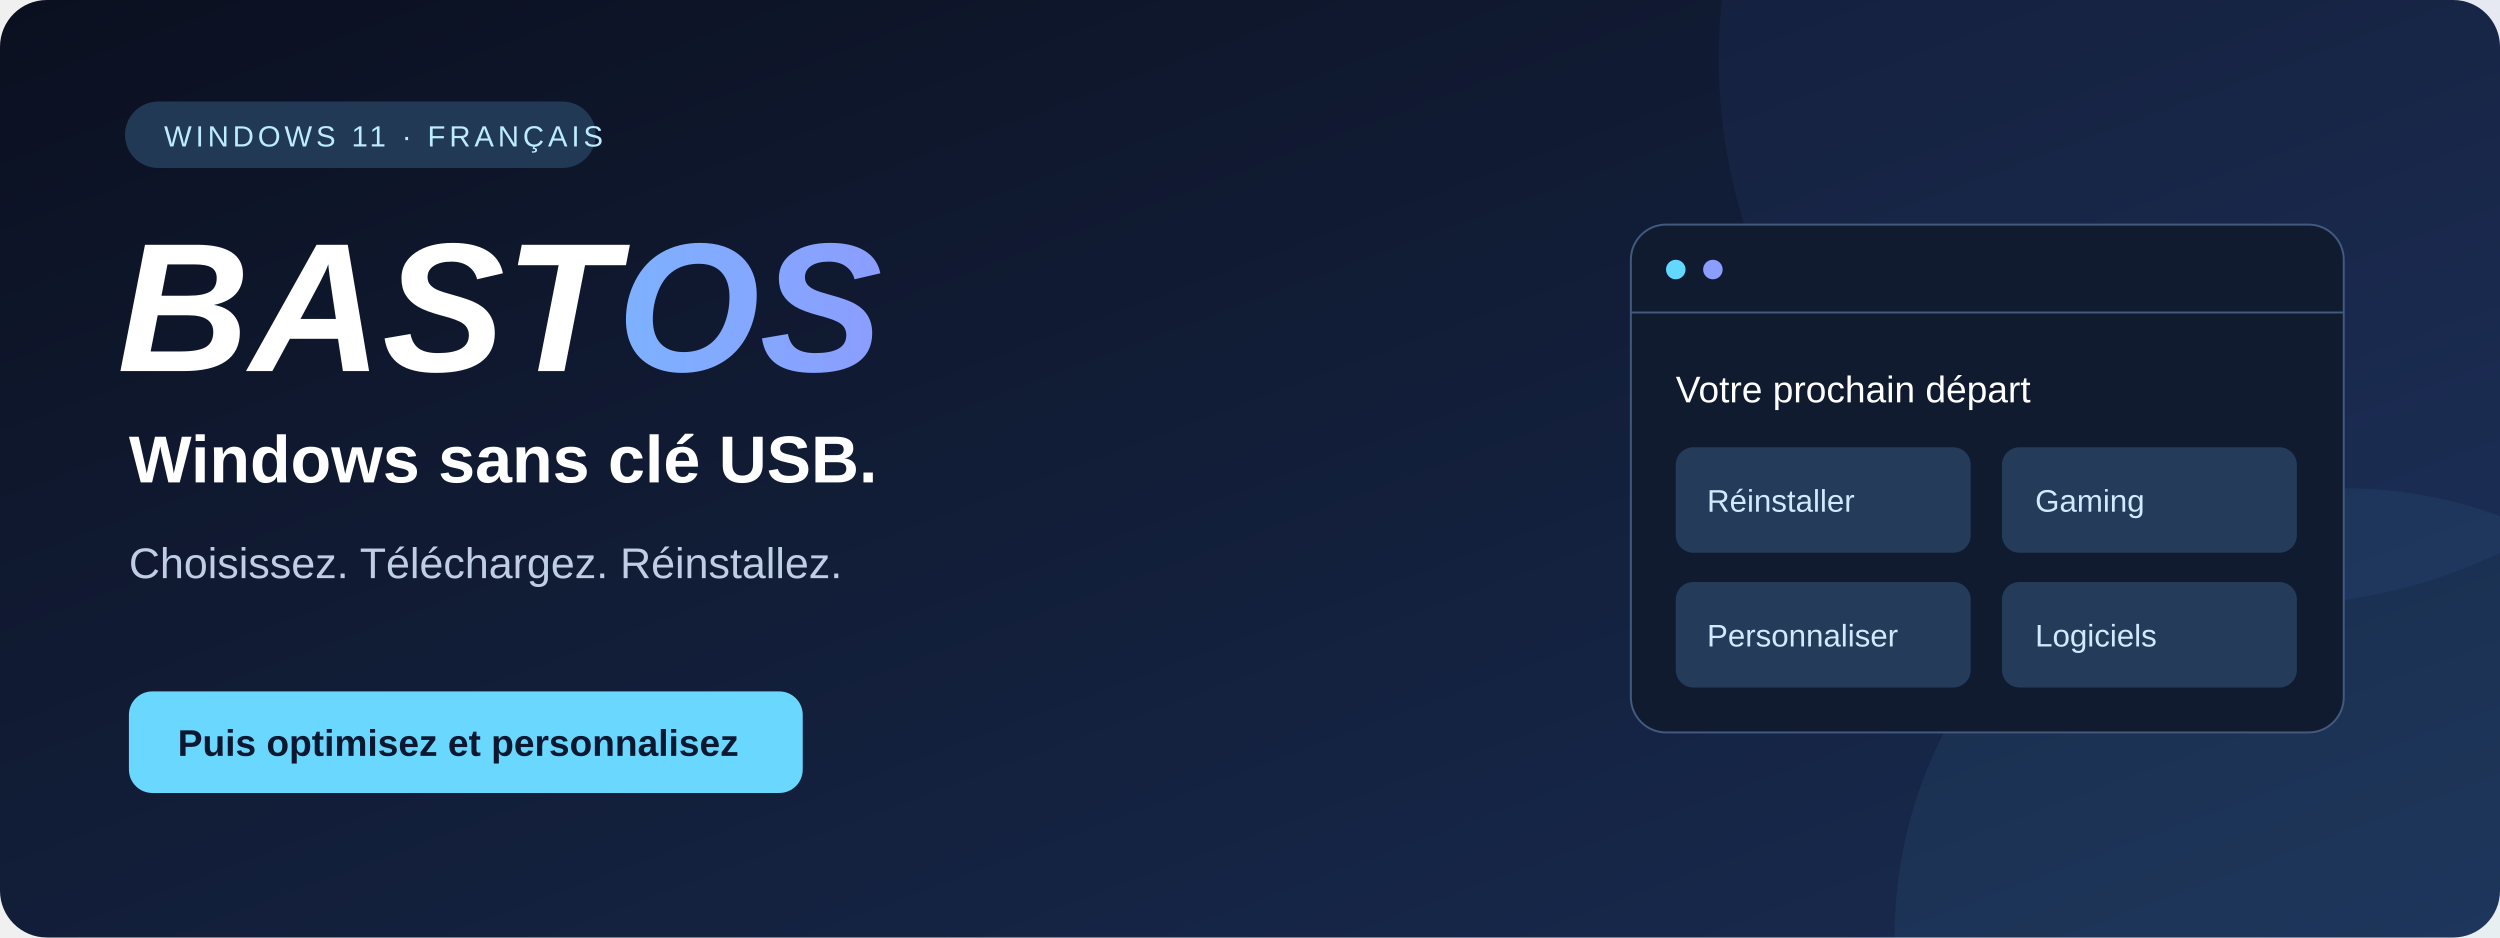
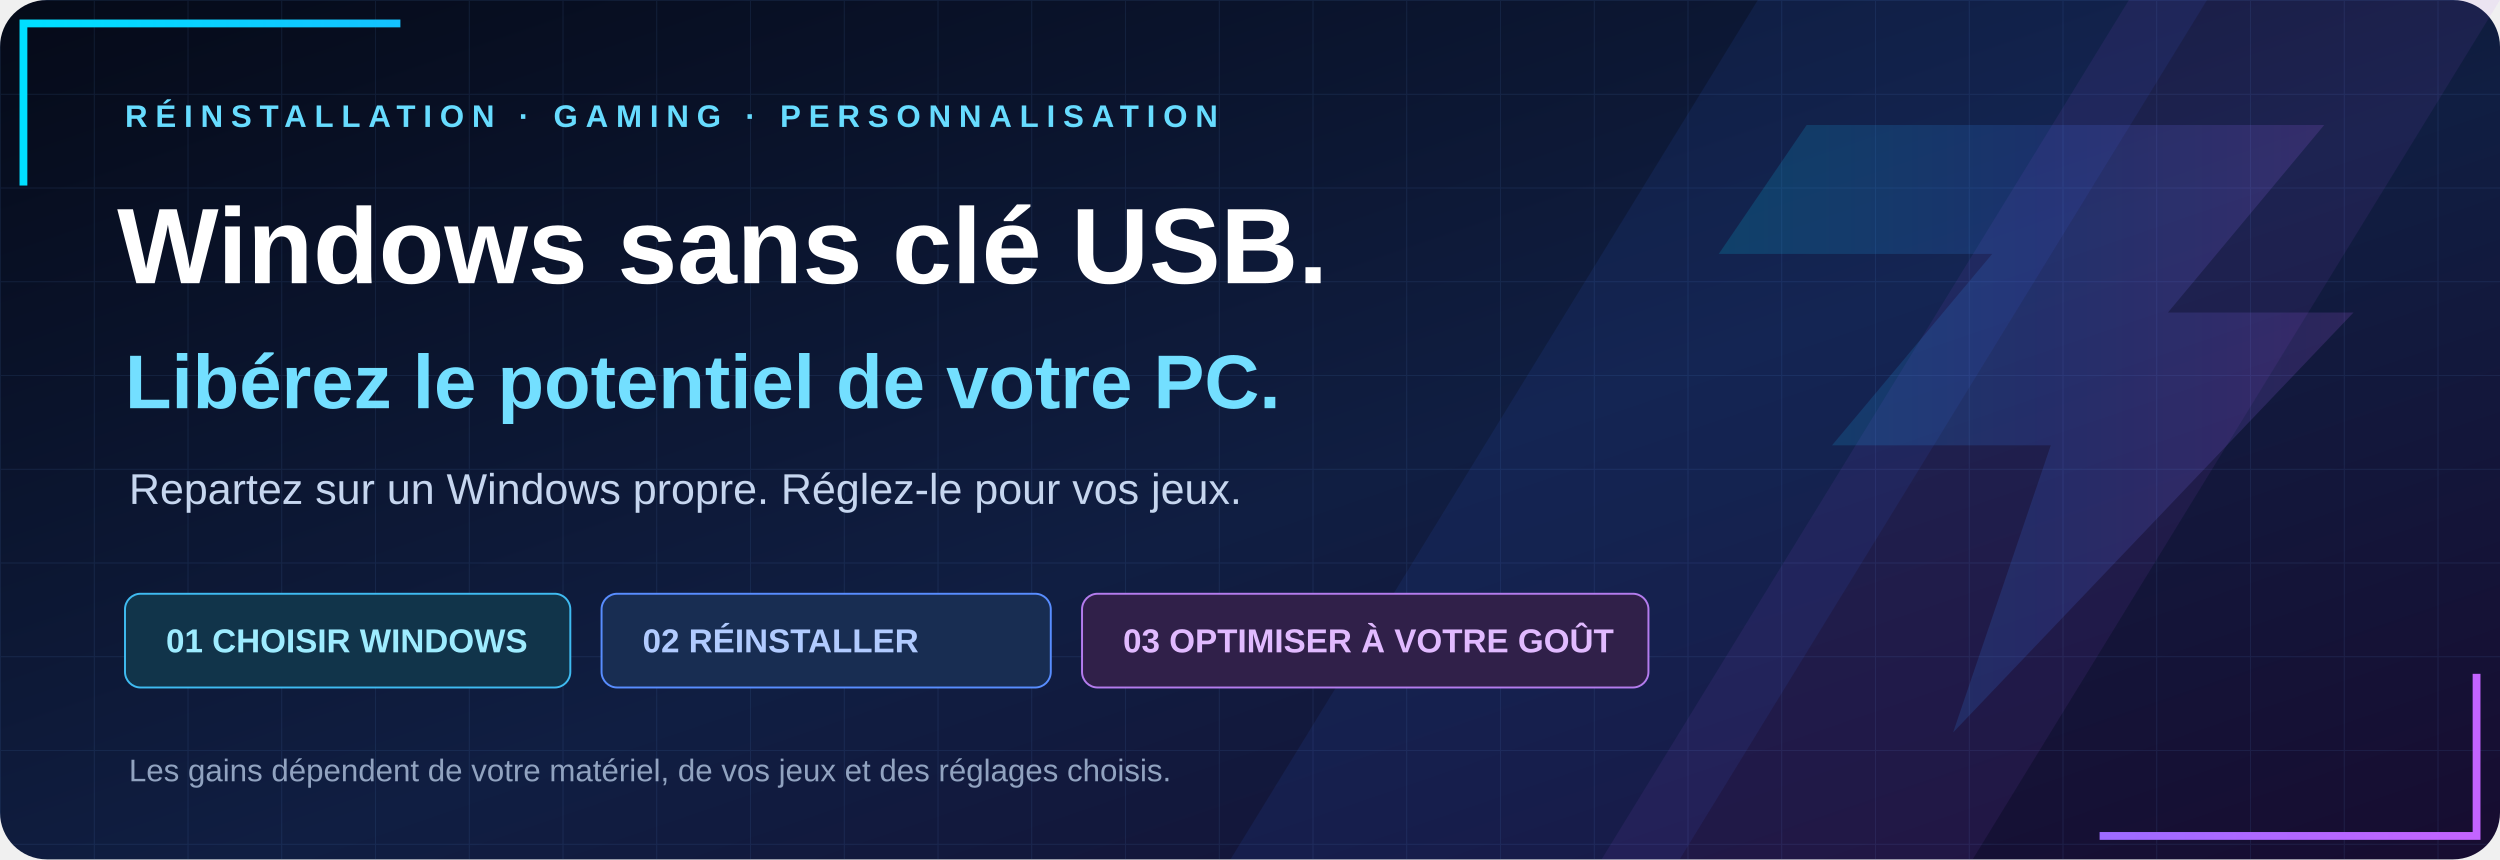
- <svg xmlns="http://www.w3.org/2000/svg" width="1280" height="480" viewBox="0 0 1280 480" role="img" aria-label="BASTOS — Windows sans clé USB. Application Windows 11 en français.">
+ <svg xmlns="http://www.w3.org/2000/svg" width="1280" height="440" viewBox="0 0 1280 440" role="img" aria-label="Windows sans clé USB. Libérez le potentiel de votre PC pour le gaming.">
  <defs>
    <linearGradient id="bg" x2="1" y2="1">
-       <stop stop-color="#0b1020" />
-       <stop offset="1" stop-color="#192c52" />
+       <stop stop-color="#050a18" />
+       <stop offset=".55" stop-color="#101e42" />
+       <stop offset="1" stop-color="#170c30" />
    </linearGradient>
-     <linearGradient id="accent">
-       <stop stop-color="#62d8ff" />
-       <stop offset="1" stop-color="#8b9dff" />
+     <linearGradient id="neon">
+       <stop stop-color="#00dfff" />
+       <stop offset=".5" stop-color="#427cff" />
+       <stop offset="1" stop-color="#c364ff" />
    </linearGradient>
+     <pattern id="grid" width="48" height="48" patternUnits="userSpaceOnUse">
+       <path d="M48 0H0V48" fill="none" stroke="#5589d2" stroke-opacity=".12" />
+     </pattern>
  </defs>
-   <rect width="1280" height="480" rx="24" fill="url(#bg)" />
-   <circle cx="1160" cy="30" r="280" fill="#5e8aff" opacity=".07" />
-   <circle cx="1200" cy="480" r="230" fill="#62d8ff" opacity=".06" />
+   <rect width="1280" height="440" rx="24" fill="url(#bg)" />
+   <rect width="1280" height="440" rx="24" fill="url(#grid)" />
+   <path d="M900 0H1130L860 440H630Z" fill="#346cff" opacity=".09" />
+   <path d="M1090 0H1280L1010 440H820Z" fill="#b254ff" opacity=".08" />
+   <path d="M12 95V12H205M1075 428H1268V345" fill="none" stroke="url(#neon)" stroke-width="4" />
+   <path d="M925 64H1190L1110 160H1205L1000 375L1050 228H938L1020 130H880Z" fill="url(#neon)" opacity=".16" />
  <g font-family="Segoe UI,Arial,sans-serif">
-     <rect x="64" y="52" width="241" height="34" rx="17" fill="#213954" />
-     <text x="84" y="75" font-size="15" letter-spacing="2" fill="#bcecff">WINDOWS 11 · FRANÇAIS</text>
-     <text x="60" y="190" font-size="94" font-weight="800" font-style="italic" fill="white">BAST<tspan fill="url(#accent)">OS</tspan>
-     </text>
-     <text x="66" y="247" font-size="34" font-weight="600" fill="white">Windows sans clé USB.</text>
-     <text x="66" y="296" font-size="22" fill="#bfcee4">Choisissez. Téléchargez. Réinstallez.</text>
-     <rect x="66" y="354" width="345" height="52" rx="12" fill="#6ad7ff" />
-     <text x="91" y="387" font-size="19" font-weight="700" fill="#0b1830">Puis optimisez et personnalisez</text>
-     <g transform="translate(835 115)">
-       <rect width="365" height="260" rx="18" fill="#101b30" stroke="#415a7e" />
-       <path d="M0 45H365" stroke="#415a7e" />
-       <circle cx="23" cy="23" r="5" fill="#62d8ff" />
-       <circle cx="42" cy="23" r="5" fill="#8b9dff" />
-       <text x="23" y="91" font-size="19" fill="white">Votre prochain départ</text>
-       <g fill="#243c5a">
-         <rect x="23" y="114" width="151" height="54" rx="9" />
-         <rect x="190" y="114" width="151" height="54" rx="9" />
-         <rect x="23" y="183" width="151" height="54" rx="9" />
-         <rect x="190" y="183" width="151" height="54" rx="9" />
-       </g>
-       <g fill="#d1eaff" font-size="16">
-         <text x="39" y="147">Réinstaller</text>
-         <text x="207" y="147">Gaming</text>
-         <text x="39" y="216">Personnaliser</text>
-         <text x="207" y="216">Logiciels</text>
-       </g>
+     <text x="64" y="65" font-size="16" font-weight="700" letter-spacing="4" fill="#67dcff">RÉINSTALLATION · GAMING · PERSONNALISATION</text>
+     <text x="60" y="145" font-size="55" font-weight="800" fill="white">Windows sans clé USB.</text>
+     <text x="64" y="209" font-size="39" font-weight="700" fill="#73dfff">Libérez le potentiel de votre PC.</text>
+     <text x="66" y="258" font-size="22" fill="#c6d6ef">Repartez sur un Windows propre. Réglez-le pour vos jeux.</text>
+     <g font-size="17" font-weight="700">
+       <rect x="64" y="304" width="228" height="48" rx="8" fill="#11344a" stroke="#3fbbf1" />
+       <text x="85" y="334" fill="#9eecff">01  CHOISIR WINDOWS</text>
+       <rect x="308" y="304" width="230" height="48" rx="8" fill="#182d52" stroke="#588dff" />
+       <text x="329" y="334" fill="#b1cbff">02  RÉINSTALLER</text>
+       <rect x="554" y="304" width="290" height="48" rx="8" fill="#302049" stroke="#b47cee" />
+       <text x="575" y="334" fill="#e1baff">03  OPTIMISER À VOTRE GOÛT</text>
    </g>
+     <text x="66" y="400" font-size="16" fill="#91a3c0">Les gains dépendent de votre matériel, de vos jeux et des réglages choisis.</text>
  </g>
</svg>
